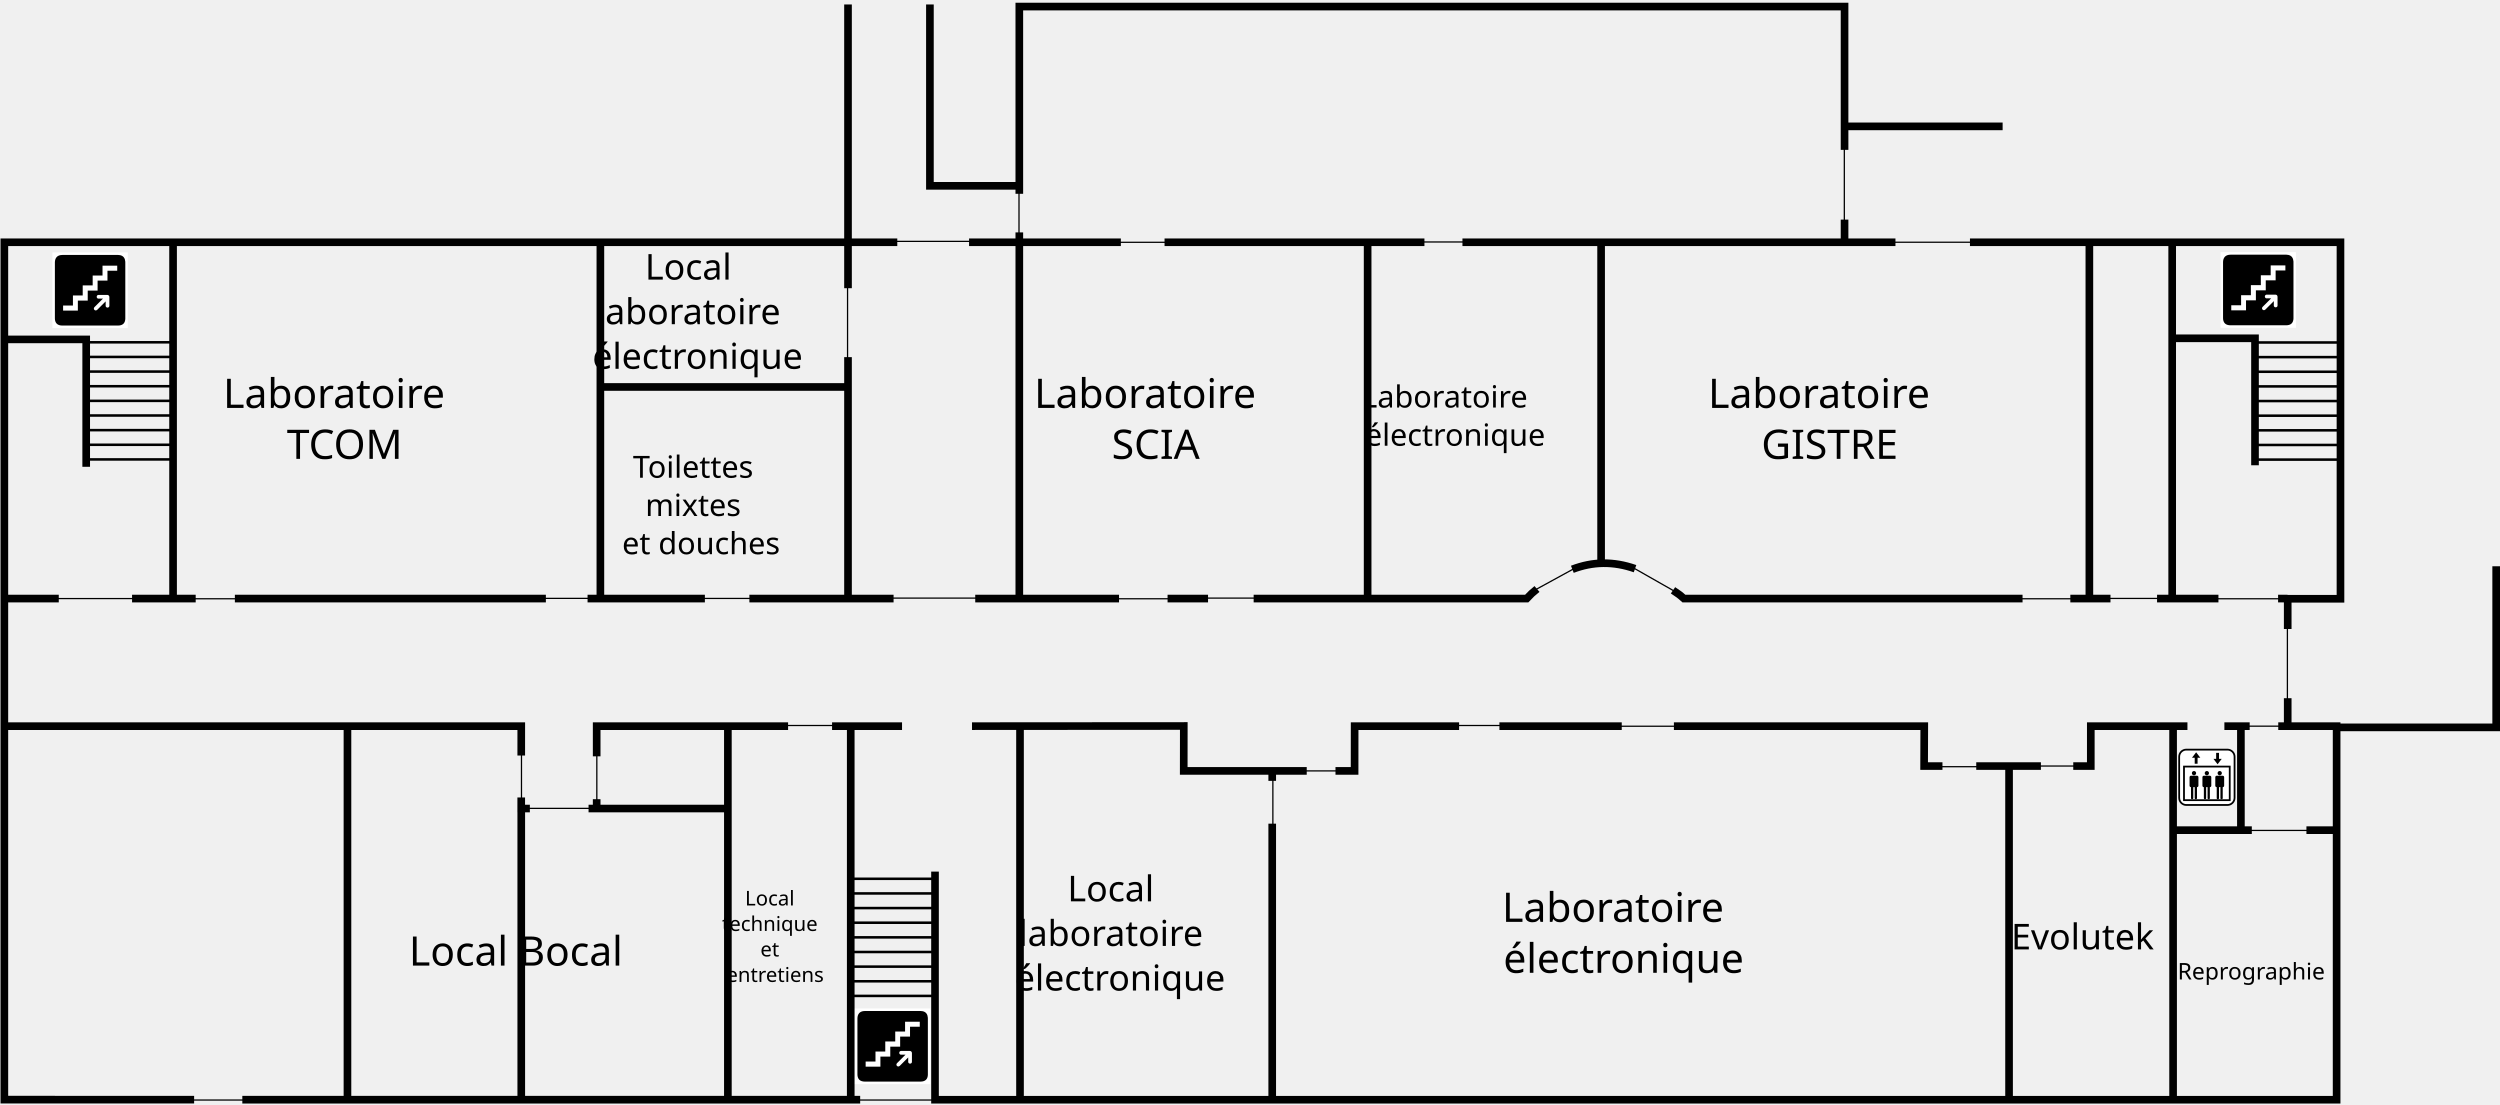
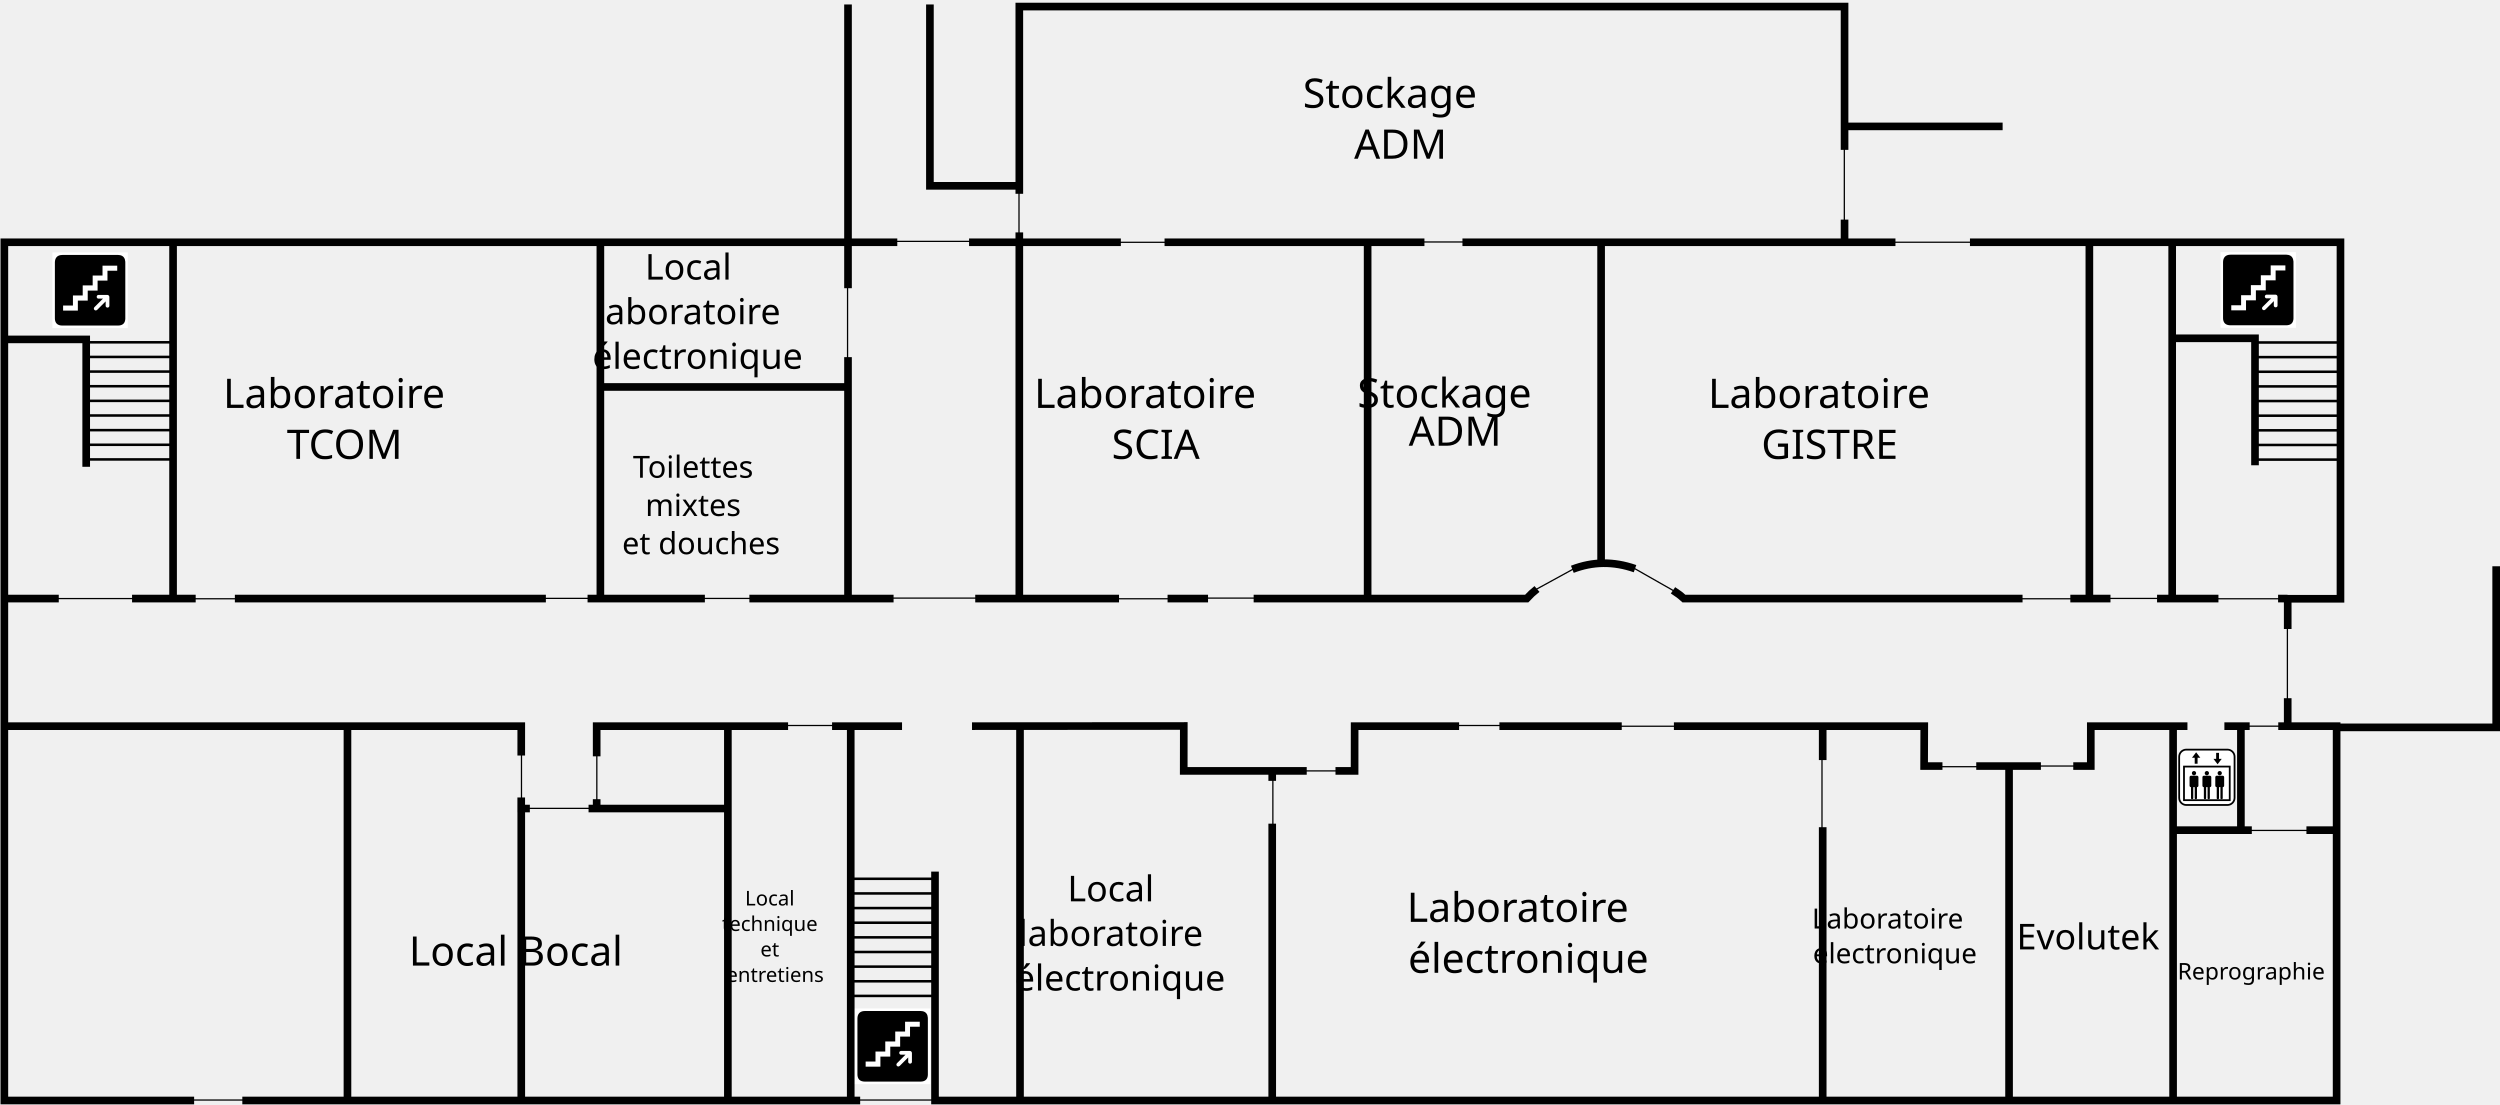
<svg xmlns="http://www.w3.org/2000/svg" xmlns:xlink="http://www.w3.org/1999/xlink" width="100%" height="100%" viewBox="0 0 1962.131 866.714" id="svg2" version="1.1">
  <defs id="defs4">
    <clipPath id="clip0">
      <rect id="rect4906" height="615" width="613" />
    </clipPath>
    <clipPath id="clip0-8">
      <rect y="0" x="0" id="rect4906-4" height="615" width="613" />
    </clipPath>
    <clipPath id="clip0-3">
      <rect y="0" x="0" id="rect4906-0" height="615" width="613" />
    </clipPath>
  </defs>
  <g id="layer1" transform="translate(534.8453,-20.79075)">
-     <a id="a4048" xlink:href="http://www.evolutek.org/">
-       <text id="text3947" y="765.933" x="1043.592" style="font-size:28px;font-style:normal;font-weight:normal;line-height:125%;letter-spacing:0px;word-spacing:0px;fill:#000000;fill-opacity:1;stroke:none;font-family:Sans" xml:space="preserve">
+     <a id="a4048" xlink:href="http://www.evolutek.org/" transform="translate(4.285714,0)">
+       <text id="text3947" y="765.933" x="1043.592" style="font-style:normal;font-weight:normal;font-size:28px;line-height:125%;font-family:Sans;letter-spacing:0px;word-spacing:0px;fill:#000000;fill-opacity:1;stroke:none" xml:space="preserve">
        <tspan y="765.933" x="1043.592" id="tspan3949">Evolutek</tspan>
      </text>
    </a>
    <a id="a4043" xlink:href="https://gistre.epita.fr/" transform="translate(0,-4.261154)">
      <text id="text3951" y="345.219" x="930.287" style="font-size:32px;font-style:normal;font-weight:normal;text-align:center;line-height:125%;letter-spacing:0px;word-spacing:0px;text-anchor:middle;fill:#000000;fill-opacity:1;stroke:none;font-family:Sans" xml:space="preserve">
        <tspan y="345.219" x="930.287" id="tspan3953">Laboratoire</tspan>
        <tspan id="tspan3955" y="385.219" x="930.287">GISTRE</tspan>
      </text>
    </a>
    <text xml:space="preserve" style="font-size:32px;font-style:normal;font-weight:normal;text-align:center;line-height:125%;letter-spacing:0px;word-spacing:0px;text-anchor:middle;fill:#000000;fill-opacity:1;stroke:none;font-family:Sans" x="393.027" y="340.958" id="text3957">
      <tspan id="tspan3959" x="393.027" y="340.958">Laboratoire</tspan>
      <tspan x="393.027" y="380.958" id="tspan3961">SCIA</tspan>
    </text>
    <a id="a4441" xlink:href="http://www.tcom.epita.fr/" transform="translate(0,-3.3228)">
      <text id="text3963" y="344.281" x="-235.209" style="font-size:32px;font-style:normal;font-weight:normal;text-align:center;line-height:125%;letter-spacing:0px;word-spacing:0px;text-anchor:middle;fill:#000000;fill-opacity:1;stroke:none;font-family:Sans" xml:space="preserve">
        <tspan y="344.281" x="-235.209" id="tspan3965">Laboratoire</tspan>
        <tspan id="tspan3967" y="384.281" x="-235.209">TCOM</tspan>
      </text>
    </a>
    <text xml:space="preserve" style="font-size:32px;font-style:normal;font-weight:normal;line-height:125%;letter-spacing:0px;word-spacing:0px;fill:#000000;fill-opacity:1;stroke:none;font-family:Sans" x="-213.856" y="778.668" id="text3969">
      <tspan x="-213.856" y="778.668" id="tspan3848">Local Bocal</tspan>
    </text>
-     <text xml:space="preserve" style="font-size:32px;font-style:normal;font-weight:normal;text-align:center;line-height:125%;letter-spacing:0px;word-spacing:0px;text-anchor:middle;fill:#000000;fill-opacity:1;stroke:none;font-family:Sans" x="760.25" y="744.323" id="text3973">
-       <tspan id="tspan3975" x="760.25" y="744.323">Laboratoire</tspan>
-       <tspan x="760.25" y="784.323" id="tspan3977">électronique</tspan>
+     <text xml:space="preserve" style="font-style:normal;font-weight:normal;font-size:32px;line-height:125%;font-family:Sans;text-align:center;letter-spacing:0px;word-spacing:0px;text-anchor:middle;fill:#000000;fill-opacity:1;stroke:none" x="685.499" y="744.323" id="text3973">
+       <tspan id="tspan3975" x="685.499" y="744.323">Laboratoire</tspan>
+       <tspan x="685.499" y="784.323" id="tspan3977">électronique</tspan>
    </text>
    <text xml:space="preserve" style="font-size:24px;font-style:normal;font-weight:normal;text-align:center;line-height:125%;letter-spacing:0px;word-spacing:0px;text-anchor:middle;fill:#000000;fill-opacity:1;stroke:none;font-family:Sans" x="30.995" y="395.763" id="text3979">
      <tspan id="tspan3981" x="30.995" y="395.763">Toilettes</tspan>
      <tspan x="30.995" y="425.763" id="tspan3983">mixtes</tspan>
      <tspan x="30.995" y="455.763" id="tspan3075">et douches</tspan>
    </text>
    <path id="path4001" style="fill:none;stroke:#000000;stroke-width:2;stroke-linecap:butt;stroke-linejoin:miter;stroke-miterlimit:4;stroke-opacity:1;stroke-dasharray:none" d="m -466.817,289.444 67.933,0 m -67.806,11.49 67.68,0 m -67.428,11.49 67.175,0 m -67.554,11.491 67.933,0 m -68.185,11.491 68.438,0 m -68.185,11.491 67.933,0 m -66.796,11.49 65.66,0 m -67.175,11.49 68.69,0 m -68.564,11.491 68.438,0" />
    <path id="path4001-6" style="fill:none;stroke:#000000;stroke-width:2;stroke-linecap:butt;stroke-linejoin:miter;stroke-miterlimit:4;stroke-opacity:1;stroke-dasharray:none" d="m 1234.743,289.588 67.933,0 m -67.806,11.49 67.68,0 m -67.428,11.49 67.175,0 m -67.554,11.491 67.933,0 m -68.185,11.491 68.438,0 m -68.185,11.491 67.933,0 m -66.796,11.49 65.66,0 m -67.175,11.49 68.69,0 m -68.564,11.491 68.438,0" />
    <path id="path4001-8" style="fill:none;stroke:#000000;stroke-width:2;stroke-linecap:butt;stroke-linejoin:miter;stroke-miterlimit:4;stroke-opacity:1;stroke-dasharray:none" d="m 132.332,710.513 67.933,0 m -67.806,11.49 67.68,0 m -67.428,11.49 67.175,0 m -67.554,11.491 67.933,0 m -68.185,11.491 68.438,0 m -68.185,11.491 67.933,0 m -66.796,11.49 65.66,0 m -67.175,11.49 68.69,0 m -68.564,11.491 68.438,0" />
    <text xml:space="preserve" style="font-size:18px;font-style:normal;font-weight:normal;line-height:125%;letter-spacing:0px;word-spacing:0px;fill:#000000;fill-opacity:1;stroke:none;font-family:Sans" x="1174.256" y="789.52" id="text4029">
      <tspan id="tspan4031" x="1174.256" y="789.52">Reprographie</tspan>
    </text>
    <a xlink:href="map-vj-va0.svg" id="a6841">
      <g transform="matrix(0.112175,0,0,0.112175,1174.778,608.4175)" id="g4095">
        <rect style="fill:#ffffff;fill-opacity:1;fill-rule:evenodd;stroke:#000000;stroke-width:12.5;stroke-miterlimit:4;stroke-opacity:1;stroke-dasharray:none" id="rectBordo" width="387.5" height="387.5" x="6.3" y="6.3" rx="50" ry="50" />
        <rect style="fill:none;stroke:#000000;stroke-width:12.5;stroke-miterlimit:4;stroke-opacity:1;stroke-dasharray:none" id="rectAscensore" width="320" height="235" x="40" y="125" />
        <g id="gUomini">
          <path style="fill:#000000;fill-opacity:1;fill-rule:evenodd;stroke:none" d="m 200,156 c -8.3,0 -15,6.7 -15,15 0,8.3 6.7,15 15,15 8.3,0 15,-6.7 15,-15 0,-8.3 -6.7,-15 -15,-15 z m -20.7,33 c -5.7,0 -10.3,4.5 -10.3,10 l 0,60 c 0,5.5 4.3,10 10,10 l 0,77 c 0,4.4 3.6,8 8,8 4.4,0 8,-3.6 8,-8 l 0,-77 10,0 c 0,0 0,77 0,77 0,4.4 3.6,8 8,8 4.4,0 8,-3.6 8,-8 l 0,-77 c 5.7,0 10,-4.5 10,-10 l 0,-60 c 0,-5.5 -4.6,-10 -10.3,-10 l -41.4,0 z" id="pathUomo" />
          <use height="400" width="400" id="useUomo2" xlink:href="#pathUomo" y="0" x="-90" />
          <use height="400" width="400" id="useUomo3" xlink:href="#pathUomo" y="0" x="90" />
        </g>
        <path style="fill:#000000;fill-opacity:1;fill-rule:evenodd;stroke:none" d="m 96,63 29,-38 29,38 -19,0 0,42 -20,0 0,-42 -19,0 z" id="pathFrecciaSu" />
        <use x="150" y="-134" xlink:href="#pathFrecciaSu" id="useFrecciaGiu" transform="scale(1,-1)" width="400" height="400" />
      </g>
    </a>
    <text xml:space="preserve" style="font-size:28px;font-style:normal;font-weight:normal;text-align:center;line-height:125%;letter-spacing:0px;word-spacing:0px;text-anchor:middle;fill:#000000;fill-opacity:1;stroke:none;font-family:Sans" x="362.425" y="728.219" id="text3025">
      <tspan id="tspan3027" x="362.425" y="728.219">Local</tspan>
      <tspan x="362.425" y="763.219" id="tspan3029">laboratoire</tspan>
      <tspan x="362.425" y="798.219" id="tspan3031">électronique</tspan>
    </text>
    <text xml:space="preserve" style="font-size:28px;font-style:normal;font-weight:normal;text-align:center;line-height:125%;letter-spacing:0px;word-spacing:0px;text-anchor:middle;fill:#000000;fill-opacity:1;stroke:none;font-family:Sans" x="30.842" y="240.23" id="text3025-3">
      <tspan id="tspan3027-1" x="30.842" y="240.23">Local</tspan>
      <tspan x="30.842" y="275.23" id="tspan3029-7">laboratoire</tspan>
      <tspan x="30.842" y="310.23" id="tspan3031-8">électronique</tspan>
    </text>
    <path style="fill:none;stroke:#000000;stroke-width:1px;stroke-linecap:butt;stroke-linejoin:miter;stroke-opacity:1" d="m 1115.461,189.912 33.84,0" id="path3063" transform="translate(-534.8453,20.79075)" />
    <text xml:space="preserve" style="font-size:16px;font-style:normal;font-weight:normal;text-align:center;line-height:125%;letter-spacing:0px;word-spacing:0px;text-anchor:middle;fill:#000000;fill-opacity:1;stroke:none;font-family:Sans" x="83.89" y="731.46" id="text3065">
      <tspan id="tspan3067" x="83.89" y="731.46">Local</tspan>
      <tspan x="83.89" y="751.46" id="tspan3069">technique</tspan>
      <tspan x="83.89" y="771.46" id="tspan3071">et</tspan>
      <tspan x="83.89" y="791.46" id="tspan3073">entretiens</tspan>
    </text>
-     <path id="path3077" transform="translate(-534.8453,20.79075)" style="fill:none;stroke:#000000;stroke-width:6;stroke-linecap:butt;stroke-linejoin:miter;stroke-miterlimit:4;stroke-opacity:1;stroke-dasharray:none" d="m 409.112,634.884 0,228.294 m 1422.876,-292.322 127.143,0 0,-126.429 m -512.118,-345.228 124.754,0 M 470.56,303.714 l 195,0 m 0,165 0,-188.393 m 0,-54.107 0,-222.691 m -194.354,464.383 0,-278.297 m -335.371,278.802 0,-278.626 M 3,266.381 l 64.65,0 0,100.005 m 732.361,103.036 0,-280.317 0,-6.705 m 0,-30.276 0,-146.981 647.692,0 0,112.494 m 0,54.732 0,16.346 m -374.316,280.707 0,-279.812 m 183.245,0.534 0,253.571 M 1704.488,265.5 l 65.357,0 0,99.643 m -130,103.571 0,-280 m 65,280.714 0,-280.714 m 53.929,381.071 0,81.786 m -53.572,0 62.143,0 m 42.857,0 23.571,0 m -128.214,-81.786 0,293.214 m -128.742,-0.124 0,-262.135 m -578.312,3.536 0,8.578 m 0,33.578 0,216.442 M 800.56,863 l 0,-292.857 m -132.857,293.571 0,-293.214 m -96.429,292.5 0,-294.286 m -298.571,293.571 0,-293.571 m 1522.679,-98.929 -7.42,0 m -46.816,0 -48.175,0 m -36.559,0 -31.508,0 m -37.502,-0.002 -265.796,-0.002 c -4.06,-3.602 -3.126,-2.743 -8.55,-6.479 m -29.796,-16.976 c -16.975,-5.937 -33.176,-5.662 -49.204,0.49 m -27.737,15.447 c -4.44,3.811 -3.907,3.075 -8.091,7.522 l -214.296,0 m -35.801,0 -31.76,0 m -38.104,0 -112.855,0 m -64.085,0 -113.169,0 m -34.933,0 -92.075,0 m -32.722,0 -244.09,0 m -30.75,0 -49.943,0 m -57.519,0 -42.872,0 M 3,569.916 l 406.113,0.008 -0.016,23.043 m -0.008,32.95 -0.008,8.664 6.782,0 m 46.068,0 109.279,0 m 1224.305,-86.621 0,21.971 38.386,0 0,293.197 -1100.054,0.008 -10e-4,-78.547 0,-100.51 m -58.737,179.025 -484.922,-0.008 m -37.827,-0.016 -148.943,-0.016 0,-672.921 700.815,0 m 56.338,0 119.139,0 m 34.287,0 203.97,0 m 29.842,0 339.842,0 m 58.474,0 290.809,0 0,279.784 -41.416,0 0,23.739 M 729.845,3.523 l 0,142.334 70.357,0 m 995.313,424.059 -7.426,0 m -22.426,0 -19.852,0 m -568.991,0 96.011,0.004 m 40.934,0.002 196.498,0.002 -0.116,31.323 14.395,0 m 26.516,0 50.76,0 m 25.38,0 13.763,0 0.011,-31.323 75.848,-0.008 m -571.639,0.004 -81.995,0.004 -0.032,35.111 -14.995,0 m -22.571,0 -96.533,0 0.047,-35.237 -166.217,0.118 m -54.918,0 -54.918,0 m -34.517,0 -150.232,0 0,23.685 m 0,33.628 0,7.914" />
-     <path id="path3852" transform="translate(-534.8453,20.79075)" style="fill:none;stroke:#000000;stroke-width:1px;stroke-linecap:butt;stroke-linejoin:miter;stroke-opacity:1" d="m 409.286,628.857 0,-38.214 m 860.981,-20.661 46.215,0 m -439.416,-379.817 38.891,0 m -242.972,673.216 59.885,0 m 867.183,-262.135 30.052,0 m -107.581,0.505 30.305,0 m 213.395,50.003 44.952,0 m -47.73,-81.822 26.769,0 m 5.051,-19.951 0,-59.852 m -56.063,-20.203 50.255,0 m -134.098,-0.253 39.901,0 m -109.854,0.253 42.679,0 m -142.684,-279.812 61.872,0 m -99.752,-14.9 0,-60.104 m -165.887,330.389 32.322,18.393 m -109.107,-0.893 30.357,-16.607 m -91.488,123.034 35.959,0 m -155.915,35.608 27.527,0 m -52.275,42.679 0,-36.618 m -52.78,-141.674 39.74,0 m -109.441,0.505 41.416,0 m -118.188,-286.126 0,-33.335 m -100.258,318.956 68.943,0 m -103.241,-187.85 0,-57.857 m 37.143,-34.286 60,0 m -146.071,380 38.214,0 m -503.929,293.929 43.214,0 m 220.357,-228.929 50,0 m 4.286,-42.857 0,37.143 m 83.854,-159.04 39.396,0 m -164.857,-0.067 35.714,0 m -310.179,0.357 32.857,0 m -140.714,-0.179 61.429,0" />
+     <path id="path3077" transform="translate(-534.8453,20.79075)" style="fill:none;stroke:#000000;stroke-width:6;stroke-linecap:butt;stroke-linejoin:miter;stroke-miterlimit:4;stroke-dasharray:none;stroke-opacity:1" d="m 409.112,634.884 0,228.83 m 1422.876,-292.857 127.143,0 0,-126.429 m -512.118,-345.228 124.754,0 M 470.56,303.714 l 195,0 m 0,165 0,-188.393 m 0,-54.107 0,-222.691 m -194.354,464.383 0,-278.297 m -335.371,278.802 0,-278.626 M 3,266.381 l 64.65,0 0,100.005 m 732.361,103.036 0,-280.317 0,-6.705 m 0,-30.276 0,-146.981 647.692,0 0,112.494 m 0,54.732 0,16.346 m -374.316,280.707 0,-279.812 m 183.245,0.534 0,253.571 M 1704.488,265.5 l 65.357,0 0,99.643 m -130,103.571 0,-280 m 65,280.714 0,-280.714 m 53.929,381.071 0,81.786 m -53.572,0 62.143,0 m 42.857,0 23.571,0 m -128.214,-81.786 0,293.929 m -128.742,0 0,-262.973 m -578.312,3.536 0,8.578 m 0,33.578 0,217.281 m -197.946,0 0,-293.571 m -132.857,293.571 0,-293.214 m -96.429,293.214 0,-295 m -298.571,295 0,-295 m 1522.679,-98.929 -7.42,0 m -46.816,0 -48.175,0 m -36.559,0 -31.508,0 m -37.502,-0.002 -265.796,-0.002 c -4.06,-3.602 -3.126,-2.743 -8.55,-6.479 m -29.796,-16.976 c -16.975,-5.937 -33.176,-5.662 -49.204,0.49 m -27.737,15.447 c -4.44,3.811 -3.907,3.075 -8.091,7.522 l -214.296,0 m -35.801,0 -31.76,0 m -38.104,0 -112.855,0 m -64.085,0 -113.169,0 m -34.933,0 -92.075,0 m -32.722,0 -244.09,0 m -30.75,0 -49.943,0 m -57.519,0 -42.872,0 M 3,569.916 l 406.113,0.008 -0.016,23.043 m -0.008,32.95 -0.008,8.664 6.782,0 m 46.068,0 109.279,0 m 1224.305,-86.621 0,21.971 38.386,0 0,293.783 -1100.054,0 -10e-4,-79.125 0,-100.51 m -58.737,179.635 -484.922,0 m -37.827,0 -148.943,0 0,-673.571 700.815,0 m 56.338,0 119.139,0 m 34.287,0 203.97,0 m 29.842,0 339.842,0 m 58.474,0 290.809,0 0,279.784 -41.416,0 0,23.739 M 729.845,3.523 l 0,142.334 70.357,0 m 995.313,424.059 -7.426,0 m -22.426,0 -19.852,0 m -568.991,0 96.011,0.004 m 278.227,31.327 50.76,0 m 25.38,0 13.763,0 0.011,-31.323 75.848,-0.008 m -571.639,0.004 -81.995,0.004 -0.032,35.111 -14.995,0 m -22.571,0 -96.533,0 0.047,-35.237 -166.217,0.118 m -54.918,0 -54.918,0 m -34.517,0 -150.232,0 0,23.685 m 0,33.628 0,7.914 m 845.464,-65.221 196.498,0.002 -0.116,31.323 14.395,0 m -93.992,-31.145 0,26.434 m 0,52.679 0,214.5" />
+     <path id="path3852" style="fill:none;stroke:#000000;stroke-width:1px;stroke-linecap:butt;stroke-linejoin:miter;stroke-opacity:1" d="m 409.286,628.857 0,-38.214 m 860.981,-20.661 46.215,0 m -439.416,-379.817 38.891,0 m -242.972,673.216 59.885,0 m 867.183,-262.135 30.052,0 m 136.118,50.508 44.952,0 m -47.73,-81.822 26.769,0 m 5.051,-19.951 0,-59.852 m -56.063,-20.203 50.255,0 m -134.098,-0.253 39.901,0 m -109.854,0.253 42.679,0 m -142.684,-279.812 61.872,0 m -99.752,-14.9 0,-60.104 m -165.887,330.389 32.322,18.393 m -109.107,-0.893 30.357,-16.607 m -91.488,123.034 35.959,0 m -155.915,35.608 27.527,0 m -52.275,42.679 0,-36.618 m -52.78,-141.674 39.74,0 m -109.441,0.505 41.416,0 m -118.188,-286.126 0,-33.335 m -100.258,318.956 68.943,0 m -103.241,-187.85 0,-57.857 m 37.143,-34.286 60,0 m -146.071,380 38.214,0 m -503.929,293.929 43.214,0 m 220.357,-228.929 50,0 m 4.286,-42.857 0,37.143 m 83.854,-159.04 39.396,0 m -164.857,-0.067 35.714,0 m -310.179,0.357 32.857,0 m -140.714,-0.179 61.429,0 m 1446.91,131.966 -30.305,0 m -92.531,51.923 0,-59.057" transform="translate(-534.8453,20.79075)" />
    <a xlink:href="map-vj-va0.svg" id="a5026">
      <g transform="matrix(0.0965443,0,0,0.0965443,136.1598,812.2788)" id="surface0" clip-path="url(#clip0)">
        <path style="fill:none;stroke:#ffffff;stroke-width:0.1;stroke-linecap:butt;stroke-linejoin:miter;stroke-miterlimit:10" d="M 0,0 613,0 613,615 0,615 0,0 z m 0,0" id="path4909" />
        <path style="fill:#ffffff;fill-rule:nonzero;stroke:none" d="M 0,0 613,0 613,615 0,615 0,0 z m 0,0" id="path4911" />
        <path style="fill:none;stroke:#000000;stroke-width:0.1;stroke-linecap:butt;stroke-linejoin:miter;stroke-miterlimit:10" d="m 67.551,21.774 c 5.448,-0.835 10.962,-1.169 16.469,-1.276 143.989,0.011 287.978,0.001 431.967,0.005 11.624,0.058 23.401,-0.526 34.833,2.038 11.482,2.442 22.705,8.152 29.895,17.659 7.872,10.113 11.075,23.048 11.911,35.635 0.523,5.378 0.013,10.767 0.121,16.154 0.002,149.034 0.006,298.068 -0.002,447.103 -0.479,15.028 -4.566,31.12 -16.039,41.599 -11.168,10.291 -26.924,13.504 -41.668,13.811 -152.352,-0.013 -304.704,0.006 -457.056,-0.01 -14.964,-0.32 -30.864,-3.847 -42.027,-14.461 -11.448,-11.059 -15.62,-27.549 -15.715,-43.024 0.024,-152.352 0.008,-304.703 0.008,-457.054 0.419,-14.776 4.031,-30.318 14.099,-41.614 8.437,-9.564 20.811,-14.662 33.204,-16.565 z m 0,0" id="path4913" />
        <path style="fill:#000000;fill-rule:nonzero;stroke:none" d="m 67.551,21.774 c 5.448,-0.835 10.962,-1.169 16.469,-1.276 143.989,0.011 287.978,0.001 431.967,0.005 11.624,0.058 23.401,-0.526 34.833,2.038 11.482,2.442 22.705,8.152 29.895,17.659 7.872,10.113 11.075,23.048 11.911,35.635 0.523,5.378 0.013,10.767 0.121,16.154 0.002,149.034 0.006,298.068 -0.002,447.103 -0.479,15.028 -4.566,31.12 -16.039,41.599 -11.168,10.291 -26.924,13.504 -41.668,13.811 -152.352,-0.013 -304.704,0.006 -457.056,-0.01 -14.964,-0.32 -30.864,-3.847 -42.027,-14.461 -11.448,-11.059 -15.62,-27.549 -15.715,-43.024 0.024,-152.352 0.008,-304.703 0.008,-457.054 0.419,-14.776 4.031,-30.318 14.099,-41.614 8.437,-9.564 20.811,-14.662 33.204,-16.565 z m 0,0" id="path4915" />
        <path style="fill:none;stroke:#ffffff;stroke-width:0.1;stroke-linecap:butt;stroke-linejoin:miter;stroke-miterlimit:10" d="m 407.499,187.748 c -1.5e-4,-26.666 -0.007,-53.332 0.003,-79.998 39.831,-0.003 79.663,-0.001 119.495,-8.2e-4 0.003,13.667 0.006,27.334 -10e-4,41.002 -26.415,-0.004 -52.83,-0.005 -79.244,5.5e-4 -0.006,26.748 -0.004,53.496 -7.4e-4,80.244 -26.75,0.011 -53.5,-0.002 -80.25,0.007 -10e-4,27.166 0.003,54.331 -0.002,81.497 -26.749,0.003 -53.497,0.005 -80.245,-10e-4 -0.01,27 5.6e-4,53.999 -0.005,80.999 -26.749,0.01 -53.498,0.002 -80.247,0.004 -0.007,27.166 -3.5e-4,54.331 -0.003,81.498 -40,9.4e-4 -79.999,8.2e-4 -119.999,6e-5 3.05e-4,-13.751 -0.004,-27.501 0.002,-41.25 26.664,5e-5 53.328,-0.003 79.993,0.002 0.013,-27.168 -0.005,-54.336 0.009,-81.503 26.496,0.005 52.992,0.002 79.489,0.002 0.011,-27.333 -3.5e-4,-54.665 0.005,-81.998 26.999,-0.005 53.997,0.002 80.996,-0.003 0.009,-26.833 -0.006,-53.666 0.007,-80.499 26.665,-0.004 53.331,2.1e-4 79.997,-0.002 z m 0,0" id="path4917" />
        <path style="fill:#ffffff;fill-rule:nonzero;stroke:none" d="m 407.499,187.748 c -1.5e-4,-26.666 -0.007,-53.332 0.003,-79.998 39.831,-0.003 79.663,-0.001 119.495,-8.2e-4 0.003,13.667 0.006,27.334 -10e-4,41.002 -26.415,-0.004 -52.83,-0.005 -79.244,5.5e-4 -0.006,26.748 -0.004,53.496 -7.4e-4,80.244 -26.75,0.011 -53.5,-0.002 -80.25,0.007 -10e-4,27.166 0.003,54.331 -0.002,81.497 -26.749,0.003 -53.497,0.005 -80.245,-10e-4 -0.01,27 5.6e-4,53.999 -0.005,80.999 -26.749,0.01 -53.498,0.002 -80.247,0.004 -0.007,27.166 -3.5e-4,54.331 -0.003,81.498 -40,9.4e-4 -79.999,8.2e-4 -119.999,6e-5 3.05e-4,-13.751 -0.004,-27.501 0.002,-41.25 26.664,5e-5 53.328,-0.003 79.993,0.002 0.013,-27.168 -0.005,-54.336 0.009,-81.503 26.496,0.005 52.992,0.002 79.489,0.002 0.011,-27.333 -3.5e-4,-54.665 0.005,-81.998 26.999,-0.005 53.997,0.002 80.996,-0.003 0.009,-26.833 -0.006,-53.666 0.007,-80.499 26.665,-0.004 53.331,2.1e-4 79.997,-0.002 z m 0,0" id="path4919" />
        <path style="fill:none;stroke:#ffffff;stroke-width:0.1;stroke-linecap:butt;stroke-linejoin:miter;stroke-miterlimit:10" d="m 360.731,356.47 c 1.462,-6.382 7.59,-11.007 14.1,-10.937 23.411,-0.084 46.824,-0.008 70.237,-0.037 4.216,-0.027 8.599,0.917 11.975,3.573 4.216,3.217 6.238,8.64 6.207,13.838 0.011,23.358 -0.017,46.716 0.013,70.075 0.074,3.869 -0.864,7.918 -3.52,10.854 -5.895,6.608 -17.603,6.436 -23.337,-0.294 -2.34,-2.553 -3.429,-6.055 -3.412,-9.474 0.006,-11.977 0.008,-23.954 0.004,-35.93 -22.827,22.802 -45.618,45.641 -68.455,68.432 -4.113,4.129 -10.378,6.353 -16.091,4.62 -7.066,-1.889 -12.279,-9.241 -11.309,-16.558 0.459,-4.159 2.836,-7.816 5.773,-10.681 22.733,-22.734 45.474,-45.461 68.198,-68.204 -12.915,-0.071 -25.839,0.146 -38.747,-0.101 -8.987,-0.816 -14.204,-10.994 -11.636,-19.176 z m 0,0" id="path4921" />
        <path style="fill:#ffffff;fill-rule:nonzero;stroke:none" d="m 360.731,356.47 c 1.462,-6.382 7.59,-11.007 14.1,-10.937 23.411,-0.084 46.824,-0.008 70.237,-0.037 4.216,-0.027 8.599,0.917 11.975,3.573 4.216,3.217 6.238,8.64 6.207,13.838 0.011,23.358 -0.017,46.716 0.013,70.075 0.074,3.869 -0.864,7.918 -3.52,10.854 -5.895,6.608 -17.603,6.436 -23.337,-0.294 -2.34,-2.553 -3.429,-6.055 -3.412,-9.474 0.006,-11.977 0.008,-23.954 0.004,-35.93 -22.827,22.802 -45.618,45.641 -68.455,68.432 -4.113,4.129 -10.378,6.353 -16.091,4.62 -7.066,-1.889 -12.279,-9.241 -11.309,-16.558 0.459,-4.159 2.836,-7.816 5.773,-10.681 22.733,-22.734 45.474,-45.461 68.198,-68.204 -12.915,-0.071 -25.839,0.146 -38.747,-0.101 -8.987,-0.816 -14.204,-10.994 -11.636,-19.176 z m 0,0" id="path4923" />
      </g>
    </a>
    <a xlink:href="map-vj-va0.svg" id="a5015">
      <g transform="matrix(0.0965443,0,0,0.0965443,-493.7255,218.8962)" id="surface0-5" clip-path="url(#clip0-8)">
        <path style="fill:none;stroke:#ffffff;stroke-width:0.1;stroke-linecap:butt;stroke-linejoin:miter;stroke-miterlimit:10" d="M 0,0 613,0 613,615 0,615 0,0 z m 0,0" id="path4909-0" />
        <path style="fill:#ffffff;fill-rule:nonzero;stroke:none" d="M 0,0 613,0 613,615 0,615 0,0 z m 0,0" id="path4911-9" />
        <path style="fill:none;stroke:#000000;stroke-width:0.1;stroke-linecap:butt;stroke-linejoin:miter;stroke-miterlimit:10" d="m 67.551,21.774 c 5.448,-0.835 10.962,-1.169 16.469,-1.276 143.989,0.011 287.978,0.001 431.967,0.005 11.624,0.058 23.401,-0.526 34.833,2.038 11.482,2.442 22.705,8.152 29.895,17.659 7.872,10.113 11.075,23.048 11.911,35.635 0.523,5.378 0.013,10.767 0.121,16.154 0.002,149.034 0.006,298.068 -0.002,447.103 -0.479,15.028 -4.566,31.12 -16.039,41.599 -11.168,10.291 -26.924,13.504 -41.668,13.811 -152.352,-0.013 -304.704,0.006 -457.056,-0.01 -14.964,-0.32 -30.864,-3.847 -42.027,-14.461 -11.448,-11.059 -15.62,-27.549 -15.715,-43.024 0.024,-152.352 0.008,-304.703 0.008,-457.054 0.419,-14.776 4.031,-30.318 14.099,-41.614 8.437,-9.564 20.811,-14.662 33.204,-16.565 z m 0,0" id="path4913-2" />
        <path style="fill:#000000;fill-rule:nonzero;stroke:none" d="m 67.551,21.774 c 5.448,-0.835 10.962,-1.169 16.469,-1.276 143.989,0.011 287.978,0.001 431.967,0.005 11.624,0.058 23.401,-0.526 34.833,2.038 11.482,2.442 22.705,8.152 29.895,17.659 7.872,10.113 11.075,23.048 11.911,35.635 0.523,5.378 0.013,10.767 0.121,16.154 0.002,149.034 0.006,298.068 -0.002,447.103 -0.479,15.028 -4.566,31.12 -16.039,41.599 -11.168,10.291 -26.924,13.504 -41.668,13.811 -152.352,-0.013 -304.704,0.006 -457.056,-0.01 -14.964,-0.32 -30.864,-3.847 -42.027,-14.461 -11.448,-11.059 -15.62,-27.549 -15.715,-43.024 0.024,-152.352 0.008,-304.703 0.008,-457.054 0.419,-14.776 4.031,-30.318 14.099,-41.614 8.437,-9.564 20.811,-14.662 33.204,-16.565 z m 0,0" id="path4915-9" />
        <path style="fill:none;stroke:#ffffff;stroke-width:0.1;stroke-linecap:butt;stroke-linejoin:miter;stroke-miterlimit:10" d="m 407.499,187.748 c -1.5e-4,-26.666 -0.007,-53.332 0.003,-79.998 39.831,-0.003 79.663,-0.001 119.495,-8.2e-4 0.003,13.667 0.006,27.334 -10e-4,41.002 -26.415,-0.004 -52.83,-0.005 -79.244,5.5e-4 -0.006,26.748 -0.004,53.496 -7.4e-4,80.244 -26.75,0.011 -53.5,-0.002 -80.25,0.007 -10e-4,27.166 0.003,54.331 -0.002,81.497 -26.749,0.003 -53.497,0.005 -80.245,-10e-4 -0.01,27 5.6e-4,53.999 -0.005,80.999 -26.749,0.01 -53.498,0.002 -80.247,0.004 -0.007,27.166 -3.5e-4,54.331 -0.003,81.498 -40,9.4e-4 -79.999,8.2e-4 -119.999,6e-5 3.05e-4,-13.751 -0.004,-27.501 0.002,-41.25 26.664,5e-5 53.328,-0.003 79.993,0.002 0.013,-27.168 -0.005,-54.336 0.009,-81.503 26.496,0.005 52.992,0.002 79.489,0.002 0.011,-27.333 -3.5e-4,-54.665 0.005,-81.998 26.999,-0.005 53.997,0.002 80.996,-0.003 0.009,-26.833 -0.006,-53.666 0.007,-80.499 26.665,-0.004 53.331,2.1e-4 79.997,-0.002 z m 0,0" id="path4917-0" />
        <path style="fill:#ffffff;fill-rule:nonzero;stroke:none" d="m 407.499,187.748 c -1.5e-4,-26.666 -0.007,-53.332 0.003,-79.998 39.831,-0.003 79.663,-0.001 119.495,-8.2e-4 0.003,13.667 0.006,27.334 -10e-4,41.002 -26.415,-0.004 -52.83,-0.005 -79.244,5.5e-4 -0.006,26.748 -0.004,53.496 -7.4e-4,80.244 -26.75,0.011 -53.5,-0.002 -80.25,0.007 -10e-4,27.166 0.003,54.331 -0.002,81.497 -26.749,0.003 -53.497,0.005 -80.245,-10e-4 -0.01,27 5.6e-4,53.999 -0.005,80.999 -26.749,0.01 -53.498,0.002 -80.247,0.004 -0.007,27.166 -3.5e-4,54.331 -0.003,81.498 -40,9.4e-4 -79.999,8.2e-4 -119.999,6e-5 3.05e-4,-13.751 -0.004,-27.501 0.002,-41.25 26.664,5e-5 53.328,-0.003 79.993,0.002 0.013,-27.168 -0.005,-54.336 0.009,-81.503 26.496,0.005 52.992,0.002 79.489,0.002 0.011,-27.333 -3.5e-4,-54.665 0.005,-81.998 26.999,-0.005 53.997,0.002 80.996,-0.003 0.009,-26.833 -0.006,-53.666 0.007,-80.499 26.665,-0.004 53.331,2.1e-4 79.997,-0.002 z m 0,0" id="path4919-0" />
        <path style="fill:none;stroke:#ffffff;stroke-width:0.1;stroke-linecap:butt;stroke-linejoin:miter;stroke-miterlimit:10" d="m 360.731,356.47 c 1.462,-6.382 7.59,-11.007 14.1,-10.937 23.411,-0.084 46.824,-0.008 70.237,-0.037 4.216,-0.027 8.599,0.917 11.975,3.573 4.216,3.217 6.238,8.64 6.207,13.838 0.011,23.358 -0.017,46.716 0.013,70.075 0.074,3.869 -0.864,7.918 -3.52,10.854 -5.895,6.608 -17.603,6.436 -23.337,-0.294 -2.34,-2.553 -3.429,-6.055 -3.412,-9.474 0.006,-11.977 0.008,-23.954 0.004,-35.93 -22.827,22.802 -45.618,45.641 -68.455,68.432 -4.113,4.129 -10.378,6.353 -16.091,4.62 -7.066,-1.889 -12.279,-9.241 -11.309,-16.558 0.459,-4.159 2.836,-7.816 5.773,-10.681 22.733,-22.734 45.474,-45.461 68.198,-68.204 -12.915,-0.071 -25.839,0.146 -38.747,-0.101 -8.987,-0.816 -14.204,-10.994 -11.636,-19.176 z m 0,0" id="path4921-5" />
        <path style="fill:#ffffff;fill-rule:nonzero;stroke:none" d="m 360.731,356.47 c 1.462,-6.382 7.59,-11.007 14.1,-10.937 23.411,-0.084 46.824,-0.008 70.237,-0.037 4.216,-0.027 8.599,0.917 11.975,3.573 4.216,3.217 6.238,8.64 6.207,13.838 0.011,23.358 -0.017,46.716 0.013,70.075 0.074,3.869 -0.864,7.918 -3.52,10.854 -5.895,6.608 -17.603,6.436 -23.337,-0.294 -2.34,-2.553 -3.429,-6.055 -3.412,-9.474 0.006,-11.977 0.008,-23.954 0.004,-35.93 -22.827,22.802 -45.618,45.641 -68.455,68.432 -4.113,4.129 -10.378,6.353 -16.091,4.62 -7.066,-1.889 -12.279,-9.241 -11.309,-16.558 0.459,-4.159 2.836,-7.816 5.773,-10.681 22.733,-22.734 45.474,-45.461 68.198,-68.204 -12.915,-0.071 -25.839,0.146 -38.747,-0.101 -8.987,-0.816 -14.204,-10.994 -11.636,-19.176 z m 0,0" id="path4923-5" />
      </g>
    </a>
    <a xlink:href="map-vj-va0.svg" id="a5037">
      <g transform="matrix(0.0965443,0,0,0.0965443,1207.963,218.687)" id="surface0-8" clip-path="url(#clip0-3)">
        <path style="fill:none;stroke:#ffffff;stroke-width:0.1;stroke-linecap:butt;stroke-linejoin:miter;stroke-miterlimit:10" d="M 0,0 613,0 613,615 0,615 0,0 z m 0,0" id="path4909-2" />
        <path style="fill:#ffffff;fill-rule:nonzero;stroke:none" d="M 0,0 613,0 613,615 0,615 0,0 z m 0,0" id="path4911-3" />
        <path style="fill:none;stroke:#000000;stroke-width:0.1;stroke-linecap:butt;stroke-linejoin:miter;stroke-miterlimit:10" d="m 67.551,21.774 c 5.448,-0.835 10.962,-1.169 16.469,-1.276 143.989,0.011 287.978,0.001 431.967,0.005 11.624,0.058 23.401,-0.526 34.833,2.038 11.482,2.442 22.705,8.152 29.895,17.659 7.872,10.113 11.075,23.048 11.911,35.635 0.523,5.378 0.013,10.767 0.121,16.154 0.002,149.034 0.006,298.068 -0.002,447.103 -0.479,15.028 -4.566,31.12 -16.039,41.599 -11.168,10.291 -26.924,13.504 -41.668,13.811 -152.352,-0.013 -304.704,0.006 -457.056,-0.01 -14.964,-0.32 -30.864,-3.847 -42.027,-14.461 -11.448,-11.059 -15.62,-27.549 -15.715,-43.024 0.024,-152.352 0.008,-304.703 0.008,-457.054 0.419,-14.776 4.031,-30.318 14.099,-41.614 8.437,-9.564 20.811,-14.662 33.204,-16.565 z m 0,0" id="path4913-5" />
        <path style="fill:#000000;fill-rule:nonzero;stroke:none" d="m 67.551,21.774 c 5.448,-0.835 10.962,-1.169 16.469,-1.276 143.989,0.011 287.978,0.001 431.967,0.005 11.624,0.058 23.401,-0.526 34.833,2.038 11.482,2.442 22.705,8.152 29.895,17.659 7.872,10.113 11.075,23.048 11.911,35.635 0.523,5.378 0.013,10.767 0.121,16.154 0.002,149.034 0.006,298.068 -0.002,447.103 -0.479,15.028 -4.566,31.12 -16.039,41.599 -11.168,10.291 -26.924,13.504 -41.668,13.811 -152.352,-0.013 -304.704,0.006 -457.056,-0.01 -14.964,-0.32 -30.864,-3.847 -42.027,-14.461 -11.448,-11.059 -15.62,-27.549 -15.715,-43.024 0.024,-152.352 0.008,-304.703 0.008,-457.054 0.419,-14.776 4.031,-30.318 14.099,-41.614 8.437,-9.564 20.811,-14.662 33.204,-16.565 z m 0,0" id="path4915-7" />
        <path style="fill:none;stroke:#ffffff;stroke-width:0.1;stroke-linecap:butt;stroke-linejoin:miter;stroke-miterlimit:10" d="m 407.499,187.748 c -1.5e-4,-26.666 -0.007,-53.332 0.003,-79.998 39.831,-0.003 79.663,-0.001 119.495,-8.2e-4 0.003,13.667 0.006,27.334 -10e-4,41.002 -26.415,-0.004 -52.83,-0.005 -79.244,5.5e-4 -0.006,26.748 -0.004,53.496 -7.4e-4,80.244 -26.75,0.011 -53.5,-0.002 -80.25,0.007 -10e-4,27.166 0.003,54.331 -0.002,81.497 -26.749,0.003 -53.497,0.005 -80.245,-10e-4 -0.01,27 5.6e-4,53.999 -0.005,80.999 -26.749,0.01 -53.498,0.002 -80.247,0.004 -0.007,27.166 -3.5e-4,54.331 -0.003,81.498 -40,9.4e-4 -79.999,8.2e-4 -119.999,6e-5 3.05e-4,-13.751 -0.004,-27.501 0.002,-41.25 26.664,5e-5 53.328,-0.003 79.993,0.002 0.013,-27.168 -0.005,-54.336 0.009,-81.503 26.496,0.005 52.992,0.002 79.489,0.002 0.011,-27.333 -3.5e-4,-54.665 0.005,-81.998 26.999,-0.005 53.997,0.002 80.996,-0.003 0.009,-26.833 -0.006,-53.666 0.007,-80.499 26.665,-0.004 53.331,2.1e-4 79.997,-0.002 z m 0,0" id="path4917-1" />
        <path style="fill:#ffffff;fill-rule:nonzero;stroke:none" d="m 407.499,187.748 c -1.5e-4,-26.666 -0.007,-53.332 0.003,-79.998 39.831,-0.003 79.663,-0.001 119.495,-8.2e-4 0.003,13.667 0.006,27.334 -10e-4,41.002 -26.415,-0.004 -52.83,-0.005 -79.244,5.5e-4 -0.006,26.748 -0.004,53.496 -7.4e-4,80.244 -26.75,0.011 -53.5,-0.002 -80.25,0.007 -10e-4,27.166 0.003,54.331 -0.002,81.497 -26.749,0.003 -53.497,0.005 -80.245,-10e-4 -0.01,27 5.6e-4,53.999 -0.005,80.999 -26.749,0.01 -53.498,0.002 -80.247,0.004 -0.007,27.166 -3.5e-4,54.331 -0.003,81.498 -40,9.4e-4 -79.999,8.2e-4 -119.999,6e-5 3.05e-4,-13.751 -0.004,-27.501 0.002,-41.25 26.664,5e-5 53.328,-0.003 79.993,0.002 0.013,-27.168 -0.005,-54.336 0.009,-81.503 26.496,0.005 52.992,0.002 79.489,0.002 0.011,-27.333 -3.5e-4,-54.665 0.005,-81.998 26.999,-0.005 53.997,0.002 80.996,-0.003 0.009,-26.833 -0.006,-53.666 0.007,-80.499 26.665,-0.004 53.331,2.1e-4 79.997,-0.002 z m 0,0" id="path4919-4" />
        <path style="fill:none;stroke:#ffffff;stroke-width:0.1;stroke-linecap:butt;stroke-linejoin:miter;stroke-miterlimit:10" d="m 360.731,356.47 c 1.462,-6.382 7.59,-11.007 14.1,-10.937 23.411,-0.084 46.824,-0.008 70.237,-0.037 4.216,-0.027 8.599,0.917 11.975,3.573 4.216,3.217 6.238,8.64 6.207,13.838 0.011,23.358 -0.017,46.716 0.013,70.075 0.074,3.869 -0.864,7.918 -3.52,10.854 -5.895,6.608 -17.603,6.436 -23.337,-0.294 -2.34,-2.553 -3.429,-6.055 -3.412,-9.474 0.006,-11.977 0.008,-23.954 0.004,-35.93 -22.827,22.802 -45.618,45.641 -68.455,68.432 -4.113,4.129 -10.378,6.353 -16.091,4.62 -7.066,-1.889 -12.279,-9.241 -11.309,-16.558 0.459,-4.159 2.836,-7.816 5.773,-10.681 22.733,-22.734 45.474,-45.461 68.198,-68.204 -12.915,-0.071 -25.839,0.146 -38.747,-0.101 -8.987,-0.816 -14.204,-10.994 -11.636,-19.176 z m 0,0" id="path4921-2" />
        <path style="fill:#ffffff;fill-rule:nonzero;stroke:none" d="m 360.731,356.47 c 1.462,-6.382 7.59,-11.007 14.1,-10.937 23.411,-0.084 46.824,-0.008 70.237,-0.037 4.216,-0.027 8.599,0.917 11.975,3.573 4.216,3.217 6.238,8.64 6.207,13.838 0.011,23.358 -0.017,46.716 0.013,70.075 0.074,3.869 -0.864,7.918 -3.52,10.854 -5.895,6.608 -17.603,6.436 -23.337,-0.294 -2.34,-2.553 -3.429,-6.055 -3.412,-9.474 0.006,-11.977 0.008,-23.954 0.004,-35.93 -22.827,22.802 -45.618,45.641 -68.455,68.432 -4.113,4.129 -10.378,6.353 -16.091,4.62 -7.066,-1.889 -12.279,-9.241 -11.309,-16.558 0.459,-4.159 2.836,-7.816 5.773,-10.681 22.733,-22.734 45.474,-45.461 68.198,-68.204 -12.915,-0.071 -25.839,0.146 -38.747,-0.101 -8.987,-0.816 -14.204,-10.994 -11.636,-19.176 z m 0,0" id="path4923-8" />
      </g>
    </a>
-     <text xml:space="preserve" style="font-size:32px;font-style:normal;font-weight:normal;text-align:center;line-height:125%;letter-spacing:0px;word-spacing:0px;text-anchor:middle;fill:#000000;fill-opacity:1;stroke:none;font-family:Sans" x="627.981" y="340.65" id="text3973-9">
-       <tspan id="tspan3975-1" x="627.981" y="340.65" style="font-size:24px">Laboratoire</tspan>
-       <tspan x="627.981" y="370.65" id="tspan3977-3" style="font-size:24px">électronique</tspan>
+     <text xml:space="preserve" style="font-style:normal;font-weight:normal;font-size:32px;line-height:125%;font-family:Sans;text-align:center;letter-spacing:0px;word-spacing:0px;text-anchor:middle;fill:#000000;fill-opacity:1;stroke:none" x="627.981" y="340.65" id="text3973-9">
+       <tspan x="627.981" y="340.65" id="tspan3977-3" style="font-size:32px">Stockage</tspan>
+       <tspan x="627.981" y="370.65" style="font-size:32px" id="tspan11010">ADM</tspan>
+     </text>
+     <text xml:space="preserve" style="font-style:normal;font-weight:normal;font-size:21.841px;line-height:125%;font-family:Sans;text-align:center;letter-spacing:0px;word-spacing:0px;text-anchor:middle;fill:#000000;fill-opacity:1;stroke:none" x="966.541" y="749.528" id="text3973-0">
+       <tspan id="tspan3975-10" x="966.541" y="749.528">Laboratoire</tspan>
+       <tspan x="966.541" y="776.829" id="tspan3977-9">électronique</tspan>
+     </text>
+     <text xml:space="preserve" style="font-style:normal;font-weight:normal;font-size:32px;line-height:125%;font-family:Sans;text-align:center;letter-spacing:0px;word-spacing:0px;text-anchor:middle;fill:#000000;fill-opacity:1;stroke:none" x="585.162" y="105.376" id="text3973-9-8">
+       <tspan x="585.162" y="105.376" id="tspan3977-3-4" style="font-size:32px">Stockage</tspan>
+       <tspan x="585.162" y="145.376" style="font-size:32px" id="tspan11010-2">ADM</tspan>
    </text>
  </g>
</svg>
